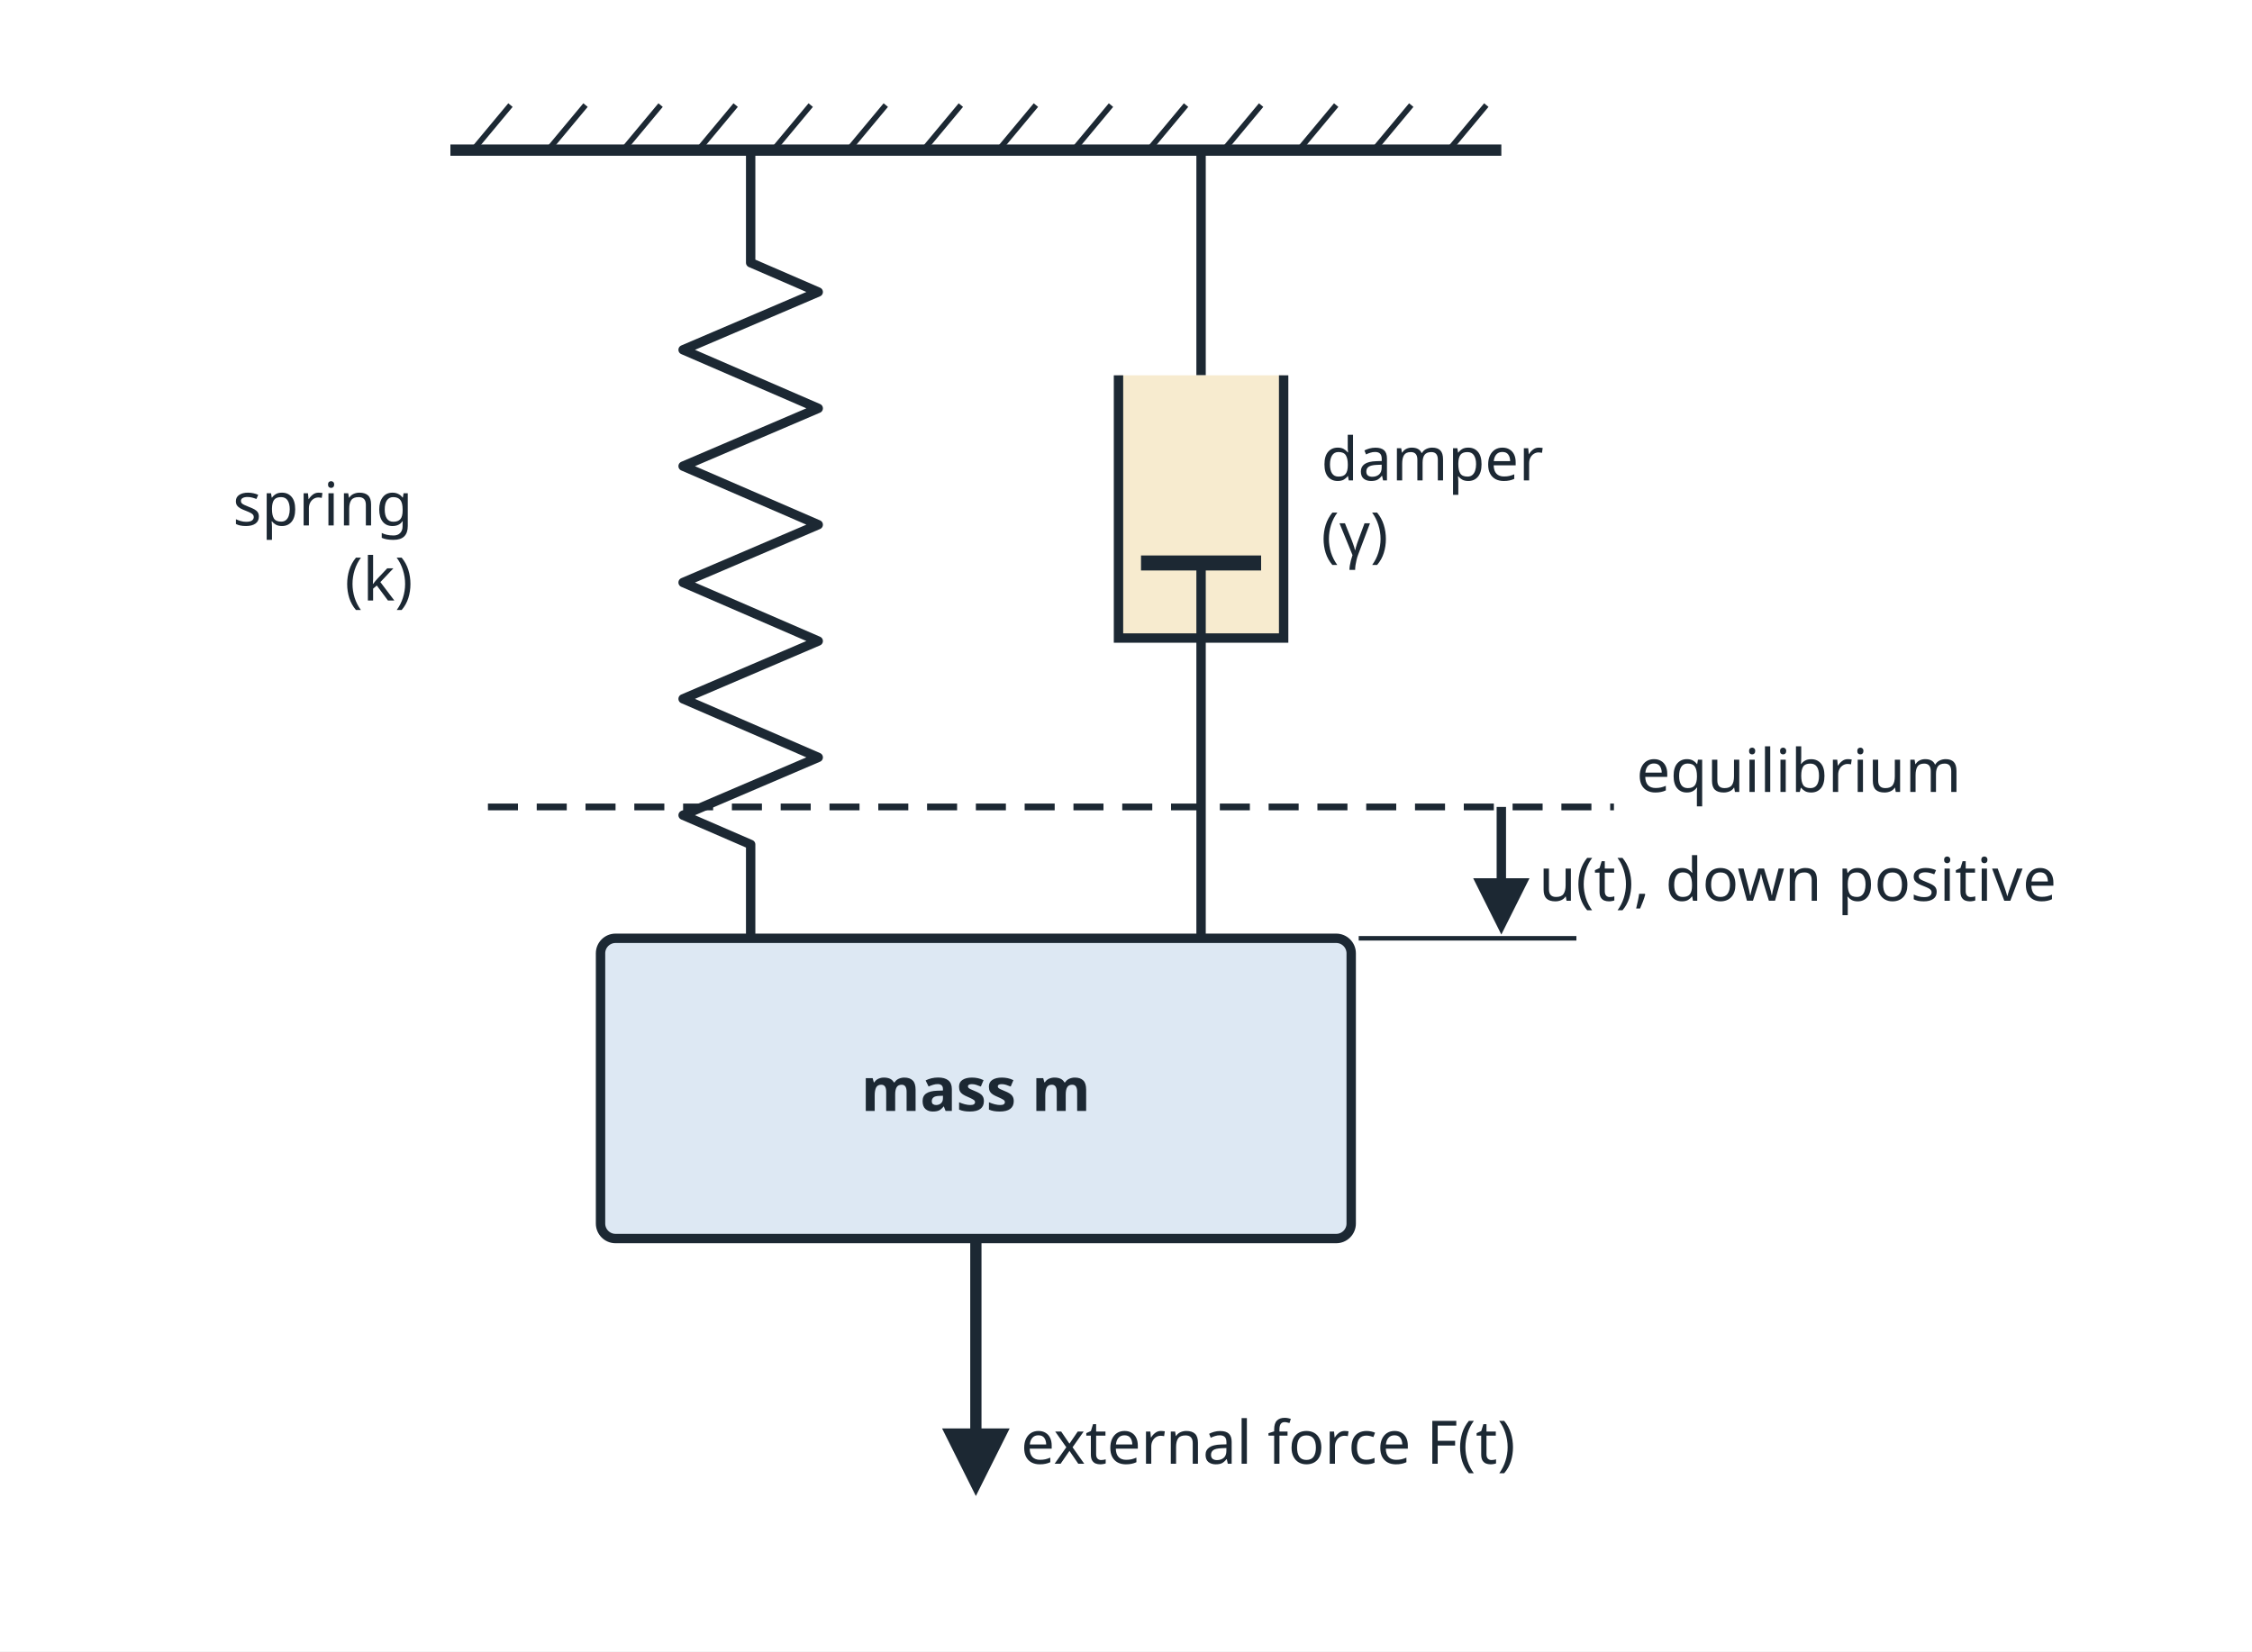
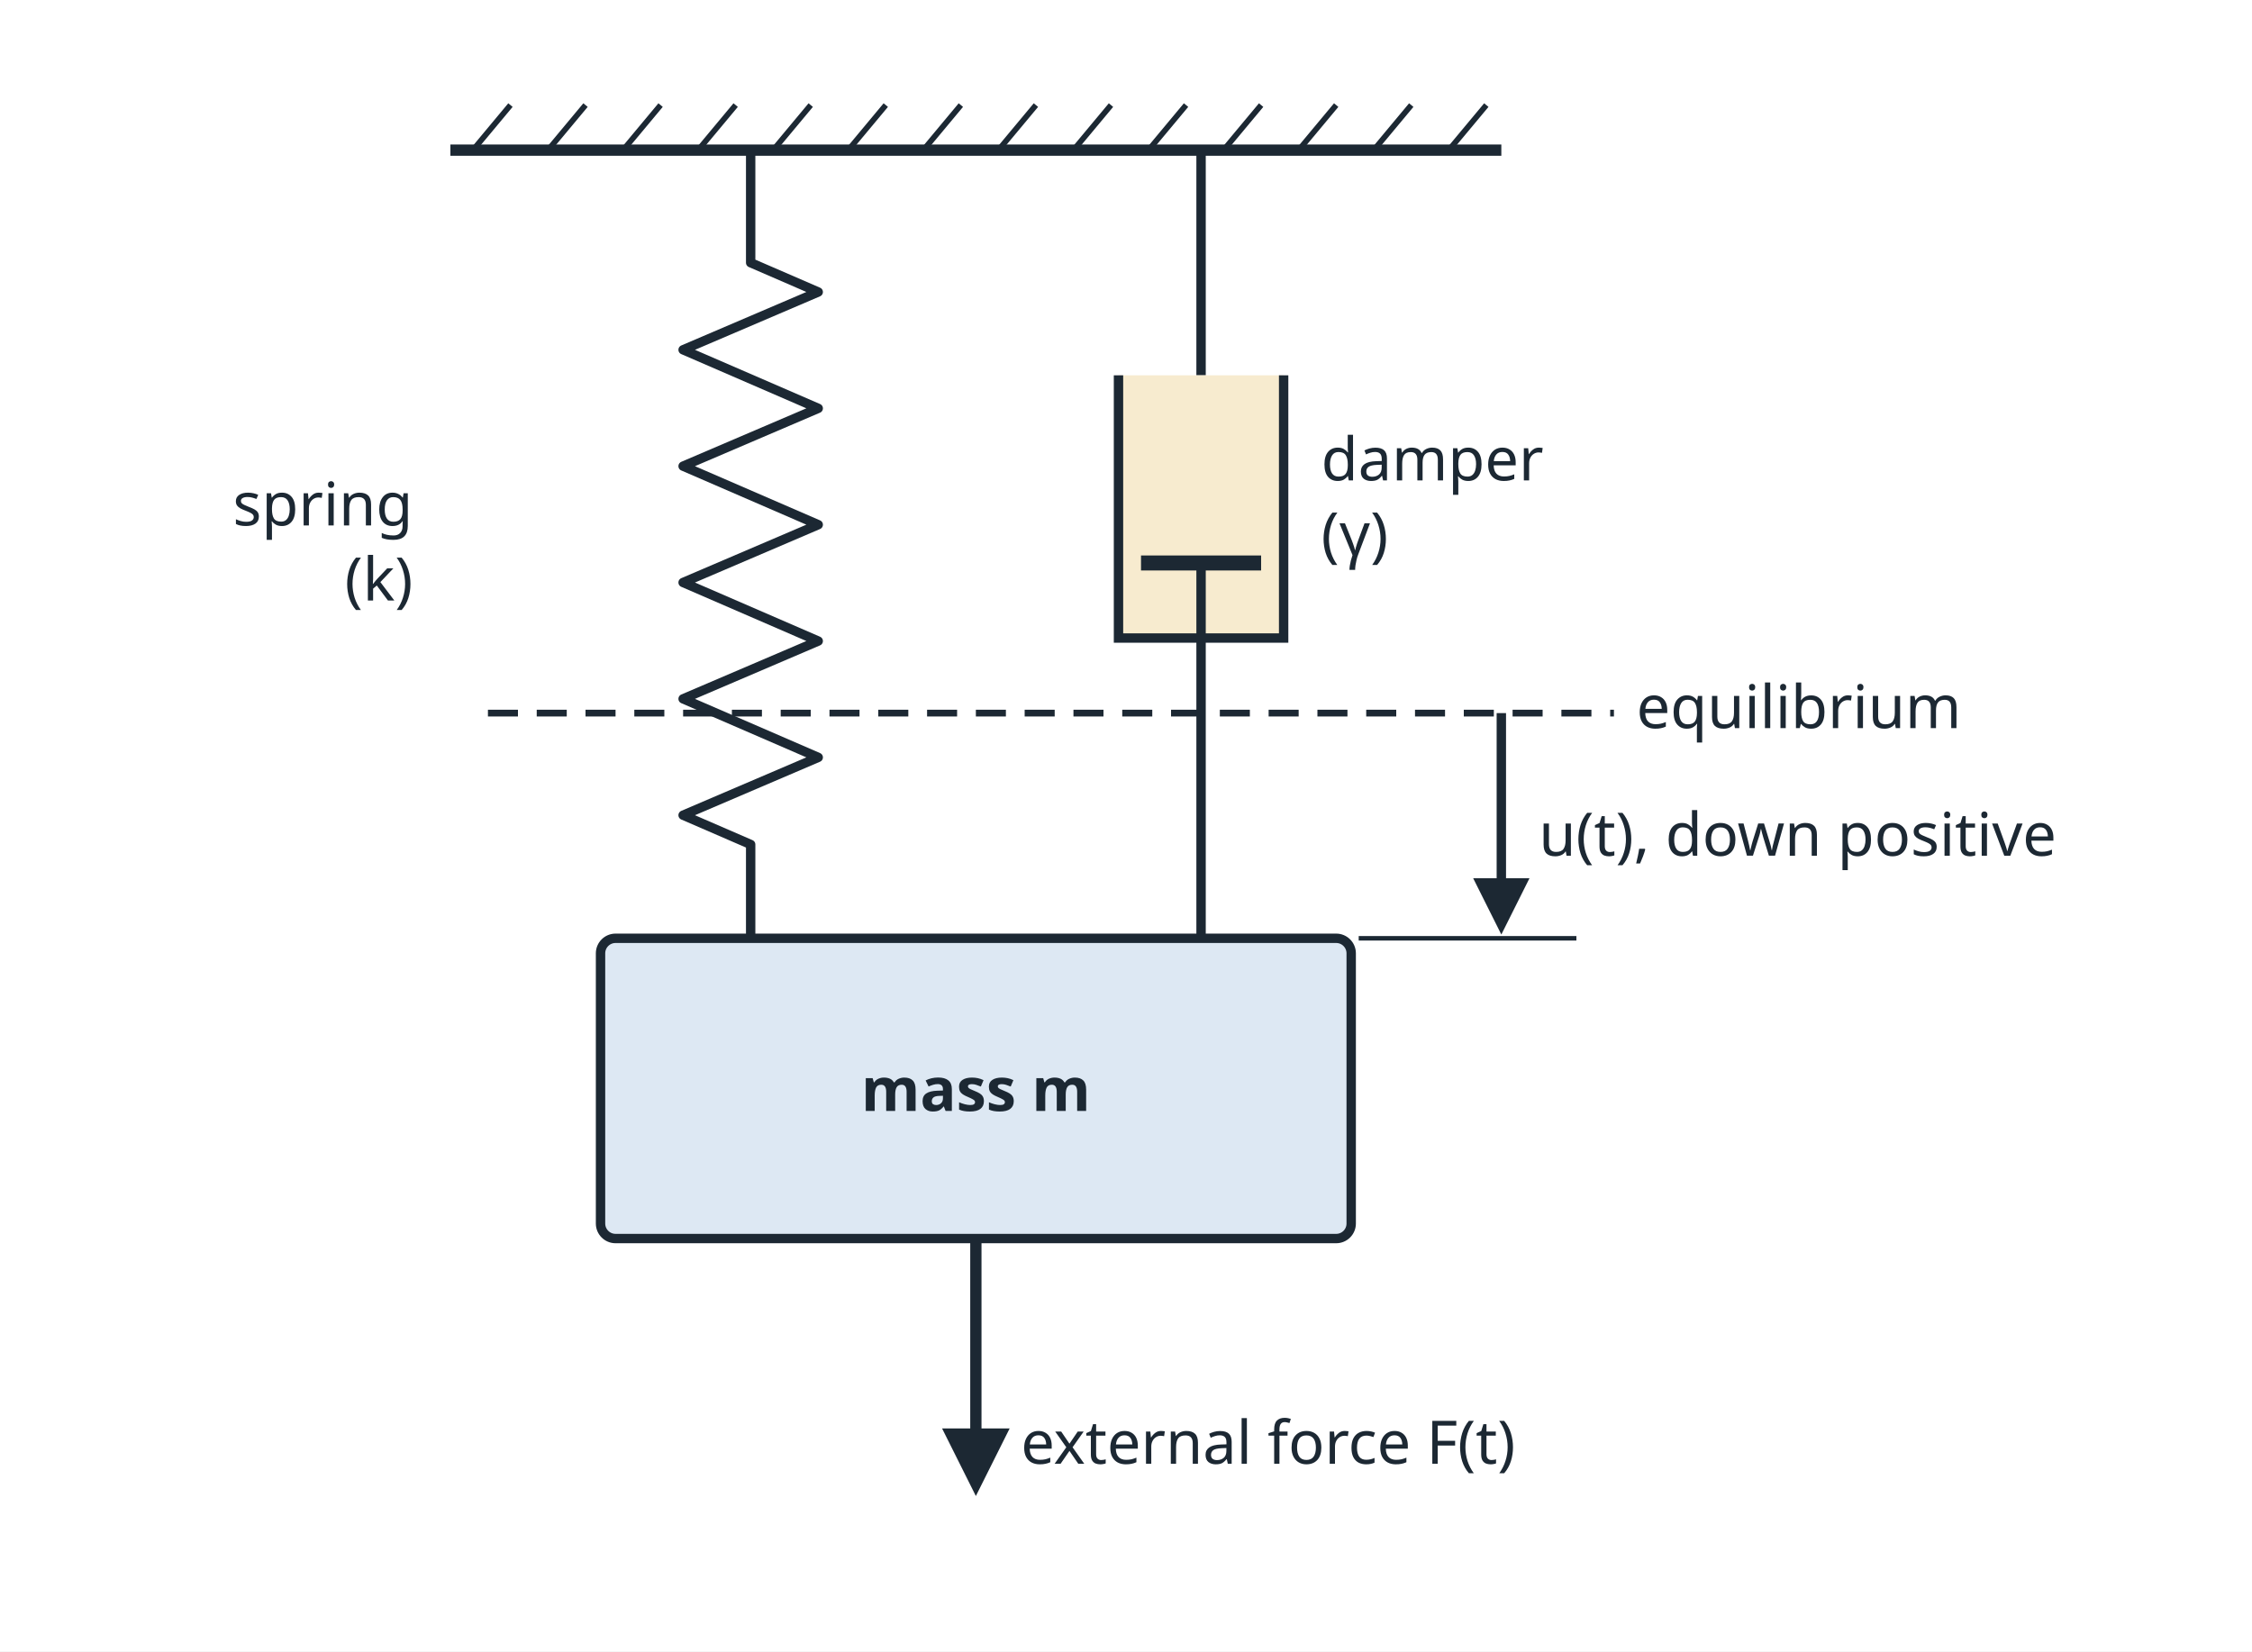
<svg xmlns="http://www.w3.org/2000/svg" viewBox="0 0 600 440" width="600" height="440" font-family="sans-serif" font-size="16" fill="#1c2833">
  <rect width="600" height="440" fill="#ffffff" />
  <defs>
    <marker id="ah" viewBox="0 0 10 10" refX="8" refY="5" markerWidth="6" markerHeight="6" orient="auto-start-reverse">
      <path d="M0,0 L10,5 L0,10 z" fill="#1c2833" />
    </marker>
  </defs>
  <line x1="120" y1="40" x2="400" y2="40" stroke="#1c2833" stroke-width="3" />
  <line x1="126" y1="40" x2="136" y2="28" stroke="#1c2833" stroke-width="1.5" />
  <line x1="146" y1="40" x2="156" y2="28" stroke="#1c2833" stroke-width="1.5" />
  <line x1="166" y1="40" x2="176" y2="28" stroke="#1c2833" stroke-width="1.5" />
  <line x1="186" y1="40" x2="196" y2="28" stroke="#1c2833" stroke-width="1.5" />
  <line x1="206" y1="40" x2="216" y2="28" stroke="#1c2833" stroke-width="1.5" />
  <line x1="226" y1="40" x2="236" y2="28" stroke="#1c2833" stroke-width="1.5" />
  <line x1="246" y1="40" x2="256" y2="28" stroke="#1c2833" stroke-width="1.5" />
  <line x1="266" y1="40" x2="276" y2="28" stroke="#1c2833" stroke-width="1.5" />
  <line x1="286" y1="40" x2="296" y2="28" stroke="#1c2833" stroke-width="1.5" />
  <line x1="306" y1="40" x2="316" y2="28" stroke="#1c2833" stroke-width="1.5" />
  <line x1="326" y1="40" x2="336" y2="28" stroke="#1c2833" stroke-width="1.5" />
  <line x1="346" y1="40" x2="356" y2="28" stroke="#1c2833" stroke-width="1.5" />
  <line x1="366" y1="40" x2="376" y2="28" stroke="#1c2833" stroke-width="1.5" />
  <line x1="386" y1="40" x2="396" y2="28" stroke="#1c2833" stroke-width="1.5" />
  <polyline points="200,40.0 200,70.0 218,77.8 182,93.2 218,108.8 182,124.2 218,139.8 182,155.2 218,170.8 182,186.2 218,201.8 182,217.2 200,225.0 200,250.0" fill="none" stroke="#1c2833" stroke-width="2.5" stroke-linejoin="round" />
  <line x1="320" y1="40" x2="320" y2="100" stroke="#1c2833" stroke-width="2.5" />
  <path d="M298,100 L298,170 L342,170 L342,100" fill="#f7ebcf" stroke="#1c2833" stroke-width="2.5" />
  <line x1="304" y1="150" x2="336" y2="150" stroke="#1c2833" stroke-width="4" />
  <line x1="320" y1="150" x2="320" y2="250" stroke="#1c2833" stroke-width="2.5" />
  <rect x="160" y="250" width="200" height="80" rx="4" fill="#dde8f3" stroke="#1c2833" stroke-width="2.5" />
-   <line x1="130" y1="215" x2="430" y2="215" stroke="#1c2833" stroke-width="1.8" stroke-dasharray="8 5" />
-   <line x1="400" y1="215" x2="400" y2="246" stroke="#1c2833" stroke-width="2.5" marker-end="url(#ah)" />
+   <line x1="130" y1="190" x2="430" y2="190" stroke="#1c2833" stroke-width="1.8" stroke-dasharray="8 5" />
+   <line x1="400" y1="190" x2="400" y2="246" stroke="#1c2833" stroke-width="2.5" marker-end="url(#ah)" />
  <line x1="362" y1="250" x2="420" y2="250" stroke="#1c2833" stroke-width="1.2" />
  <line x1="260" y1="330" x2="260" y2="395" stroke="#1c2833" stroke-width="3" marker-end="url(#ah)" />
  <text x="110" y="140" text-anchor="end">spring</text>
  <text x="110" y="160" text-anchor="end">(k)</text>
  <text x="352" y="128" text-anchor="start">damper</text>
  <text x="352" y="148" text-anchor="start">(γ)</text>
  <text x="260" y="296" text-anchor="middle" font-weight="bold">mass m</text>
-   <text x="436" y="211" text-anchor="start">equilibrium</text>
-   <text x="410" y="240" text-anchor="start">u(t), down positive</text>
+   <text x="436" y="194" text-anchor="start">equilibrium</text>
+   <text x="410" y="228" text-anchor="start">u(t), down positive</text>
  <text x="272" y="390" text-anchor="start">external force F(t)</text>
</svg>
